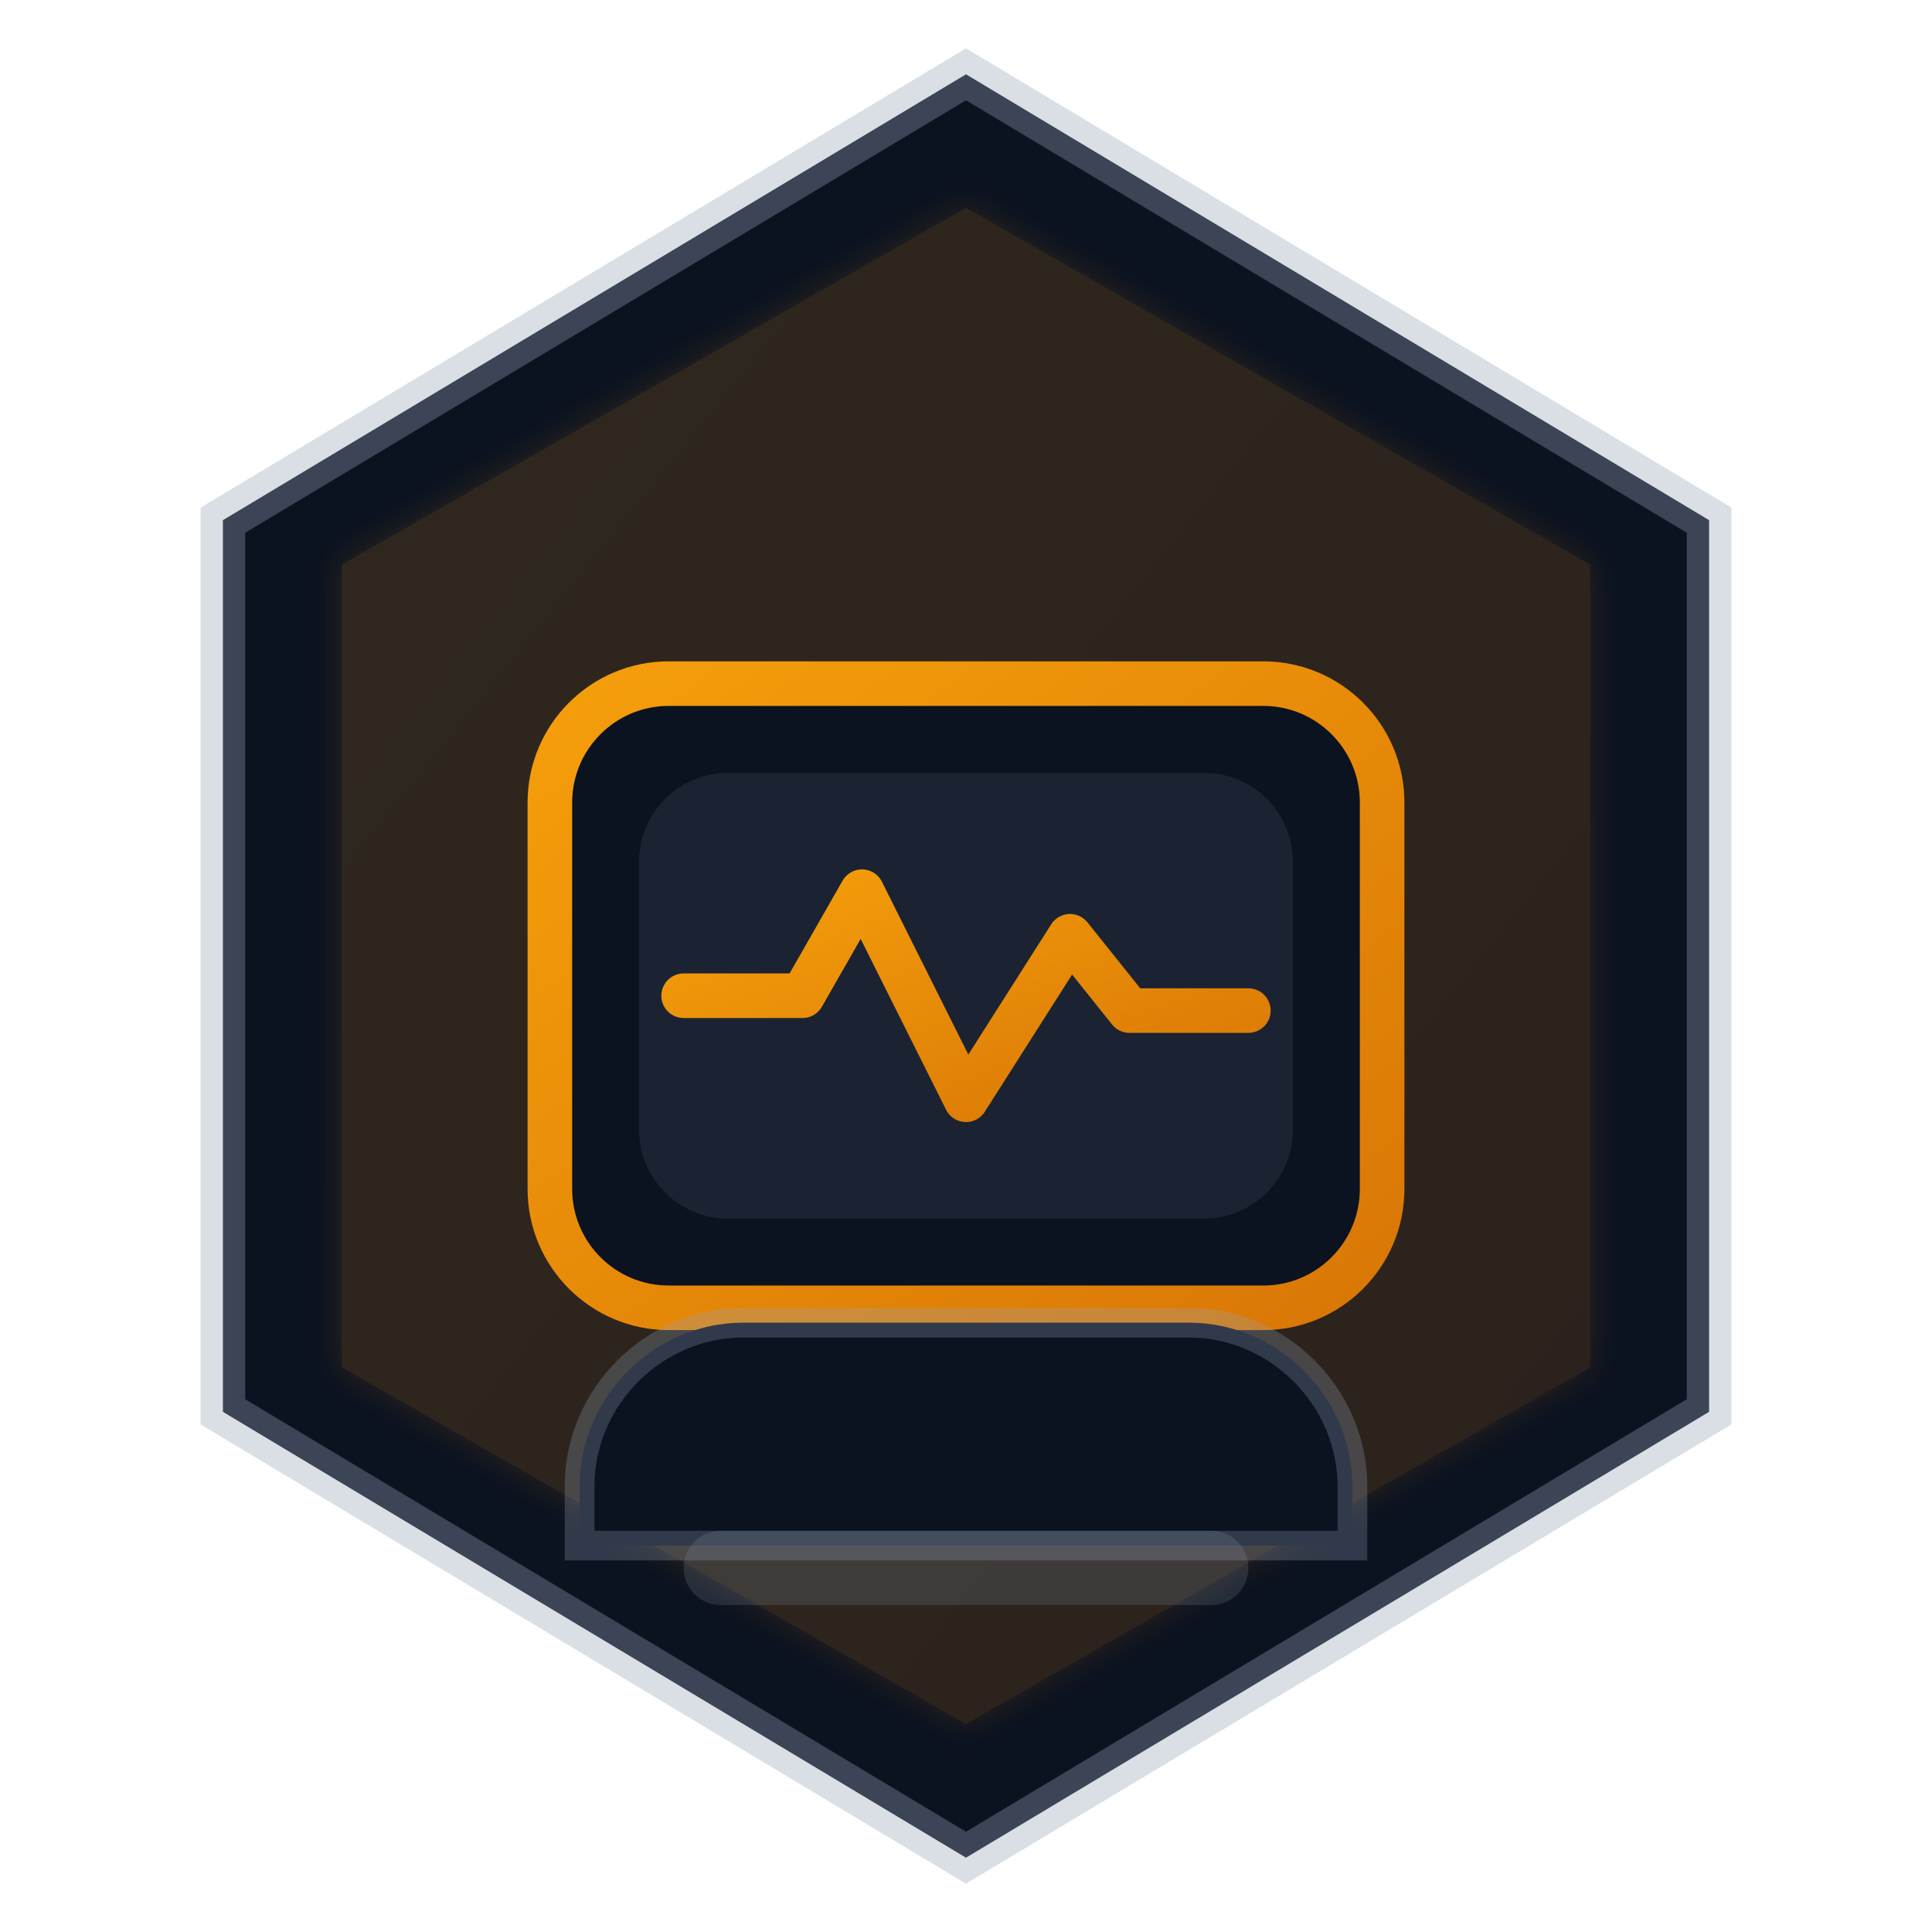
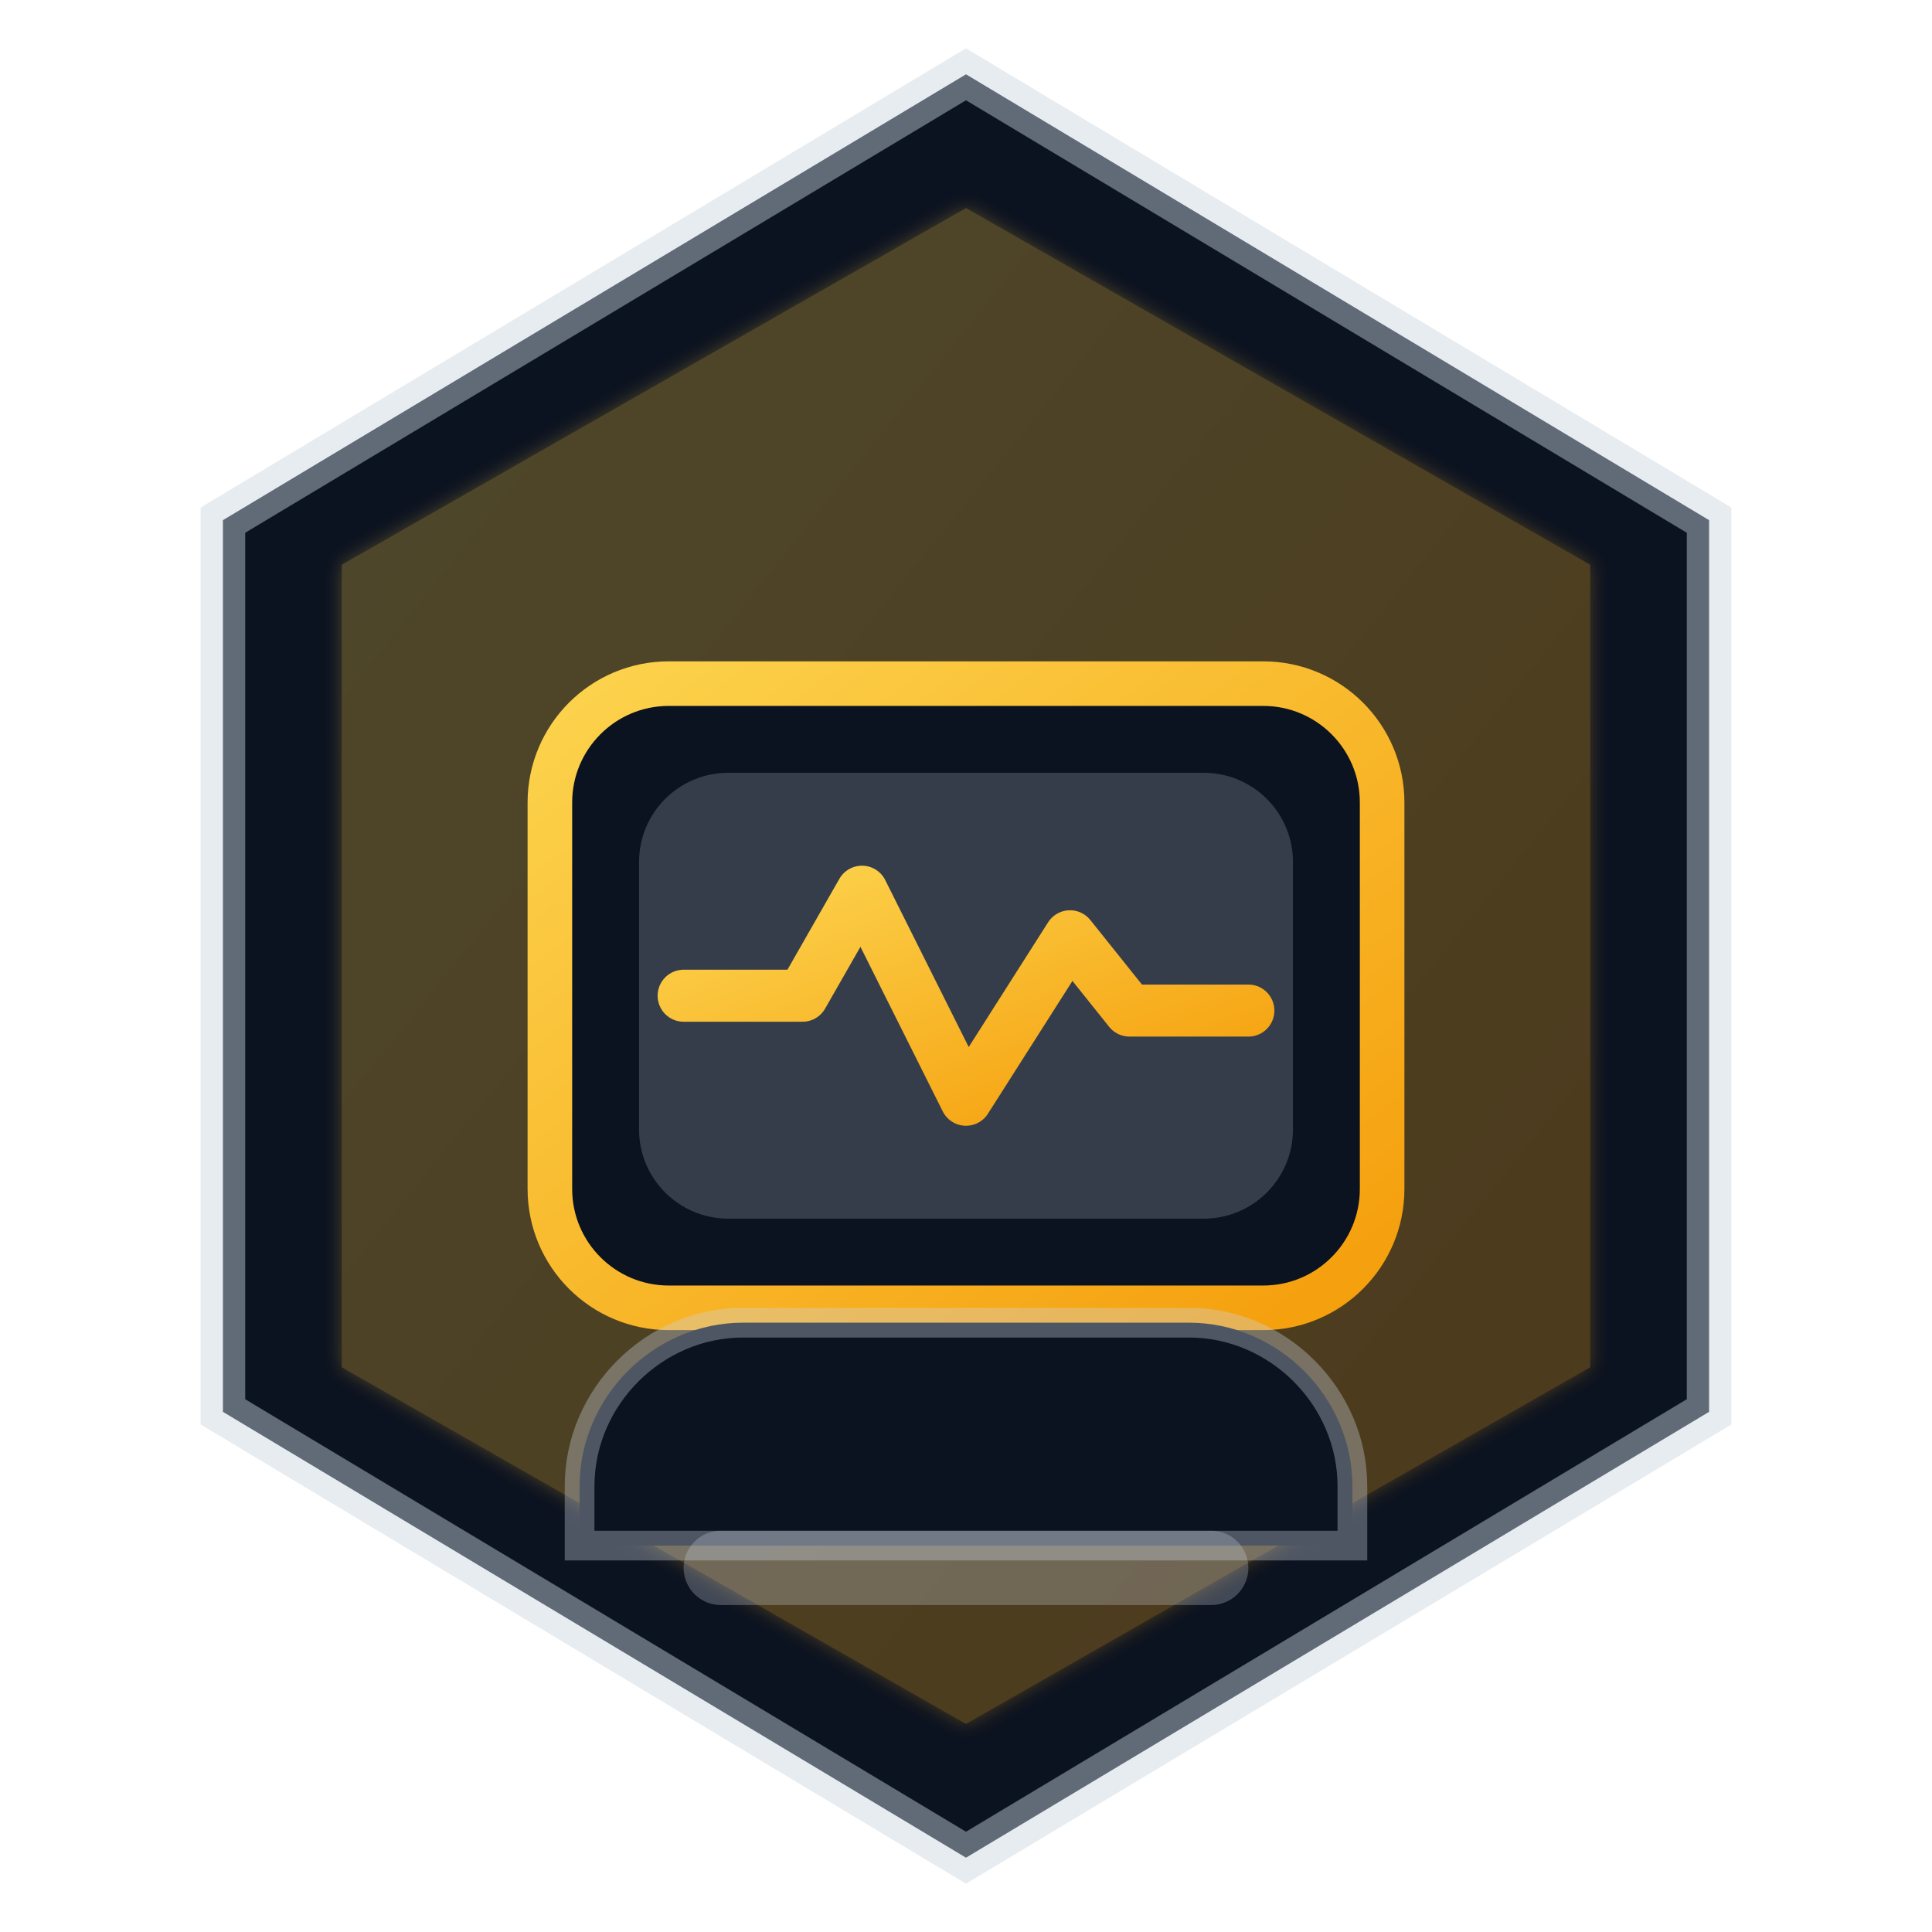
<svg xmlns="http://www.w3.org/2000/svg" viewBox="0 0 260 260" role="img" aria-label="Tax Monitor Pro logo mark">
  <defs>
    <linearGradient id="tm-grad" x1="0" y1="0" x2="1" y2="1">
-       <stop offset="0" stop-color="#F59E0B" />
-       <stop offset="1" stop-color="#D97706" />
+       <stop offset="0" stop-color="#FCD34D" />
+       <stop offset="1" stop-color="#F59E0B" />
    </linearGradient>
-     <filter id="tm-soft" x="-30%" y="-30%" width="160%" height="160%">
-       <feGaussianBlur in="SourceGraphic" stdDeviation="2" result="blur" />
+     <filter id="tm-soft" x="-20%" y="-20%" width="140%" height="140%">
+       <feGaussianBlur in="SourceGraphic" stdDeviation="1.2" result="blur" />
      <feMerge>
        <feMergeNode in="blur" />
        <feMergeNode in="SourceGraphic" />
      </feMerge>
    </filter>
  </defs>
-   <path d="M130 10 L230 70 L230 190 L130 250 L30 190 L30 70 Z" fill="#0B1220" stroke="rgba(148,163,184,0.35)" stroke-width="6" />
-   <path d="M130 28 L214 76 L214 184 L130 232 L46 184 L46 76 Z" fill="url(#tm-grad)" opacity="0.16" filter="url(#tm-soft)" />
+   <path d="M130 10 L230 70 L230 190 L130 250 L30 190 L30 70 Z" fill="#0B1220" stroke="rgba(203,213,225,0.45)" stroke-width="6" />
+   <path d="M130 28 L214 76 L214 184 L130 232 L46 184 L46 76 Z" fill="url(#tm-grad)" opacity="0.28" filter="url(#tm-soft)" />
  <rect x="74" y="92" width="112" height="84" rx="16" fill="#0B1220" stroke="url(#tm-grad)" stroke-width="6" />
-   <rect x="86" y="104" width="88" height="60" rx="12" fill="rgba(148,163,184,0.12)" />
-   <path d="M92 134 H108 L116 120 L130 148 L144 126 L152 136 H168" fill="none" stroke="url(#tm-grad)" stroke-width="6" stroke-linecap="round" stroke-linejoin="round" />
-   <path d="M100 178 h60 c12 0 22 10 22 22 v8 H78 v-8 c0-12 10-22 22-22z" fill="#0B1220" stroke="rgba(148,163,184,0.28)" stroke-width="4" />
-   <rect x="92" y="206" width="76" height="10" rx="5" fill="rgba(148,163,184,0.18)" />
+   <rect x="86" y="104" width="88" height="60" rx="12" fill="rgba(203,213,225,0.22)" />
+   <path d="M92 134 H108 L116 120 L130 148 L144 126 L152 136 H168" fill="none" stroke="url(#tm-grad)" stroke-width="7" stroke-linecap="round" stroke-linejoin="round" />
+   <path d="M100 178 h60 c12 0 22 10 22 22 v8 H78 v-8 c0-12 10-22 22-22z" fill="#0B1220" stroke="rgba(203,213,225,0.35)" stroke-width="4" />
+   <rect x="92" y="206" width="76" height="10" rx="5" fill="rgba(203,213,225,0.28)" />
</svg>
